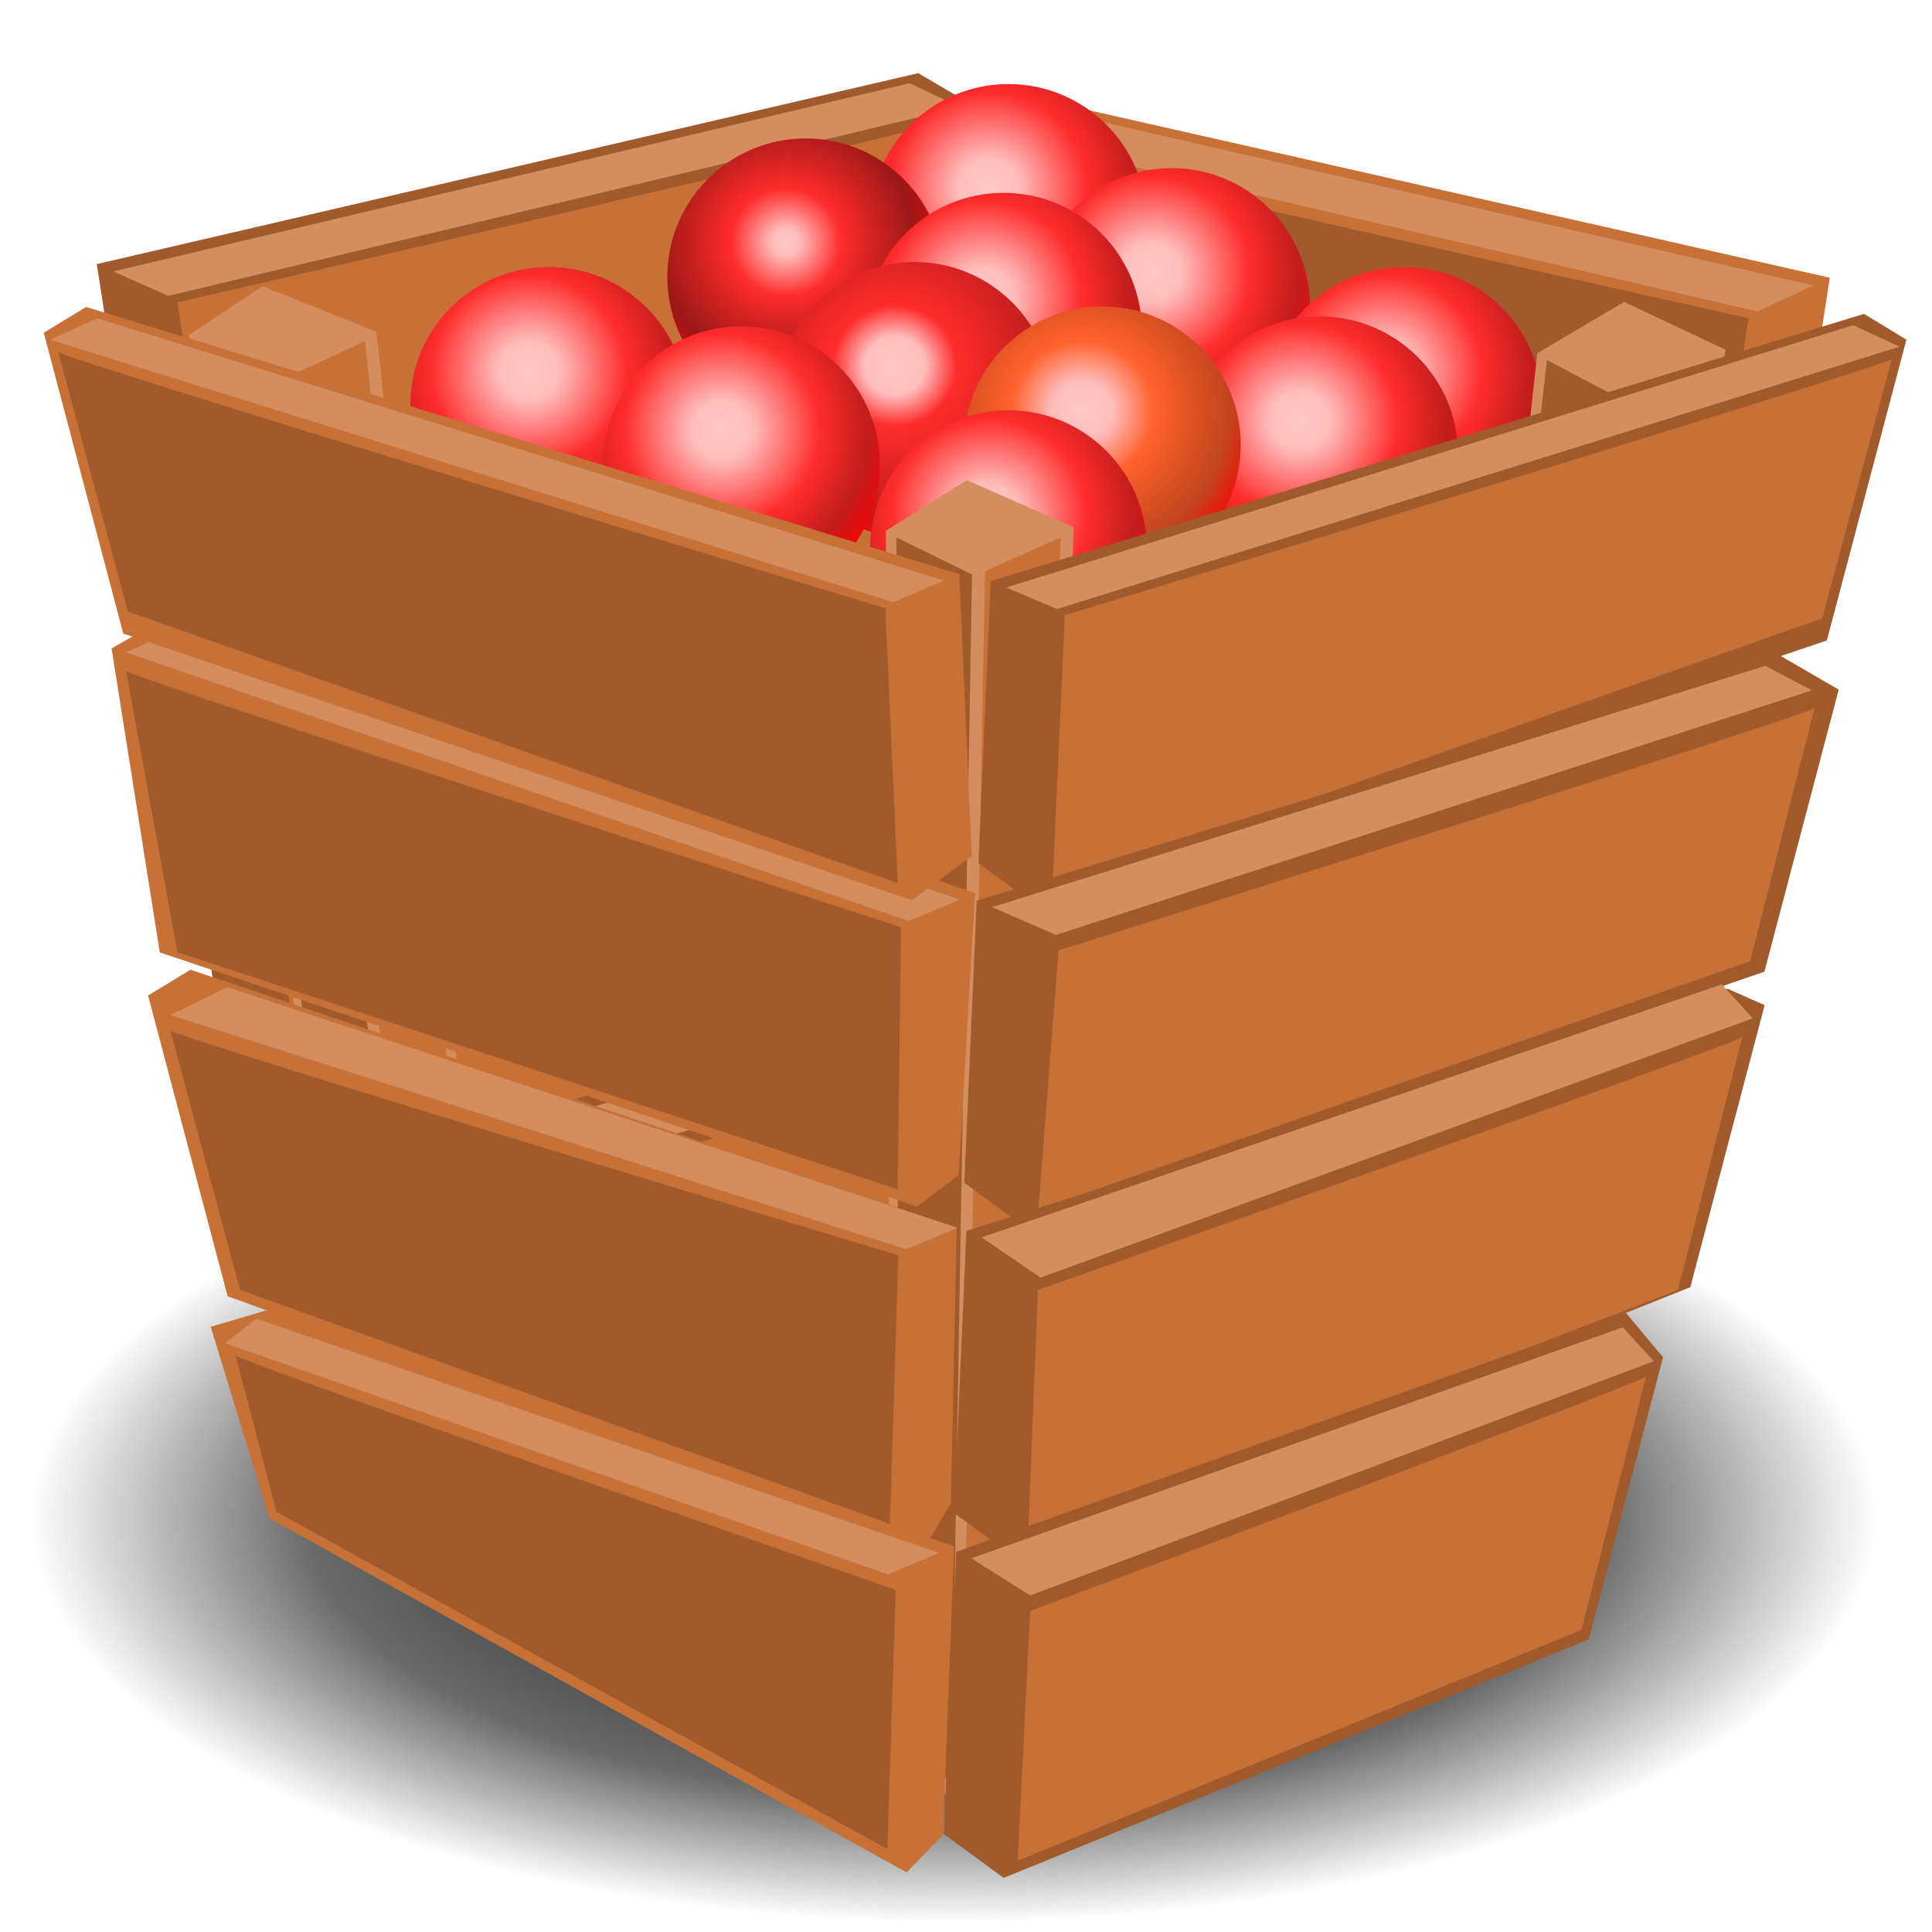
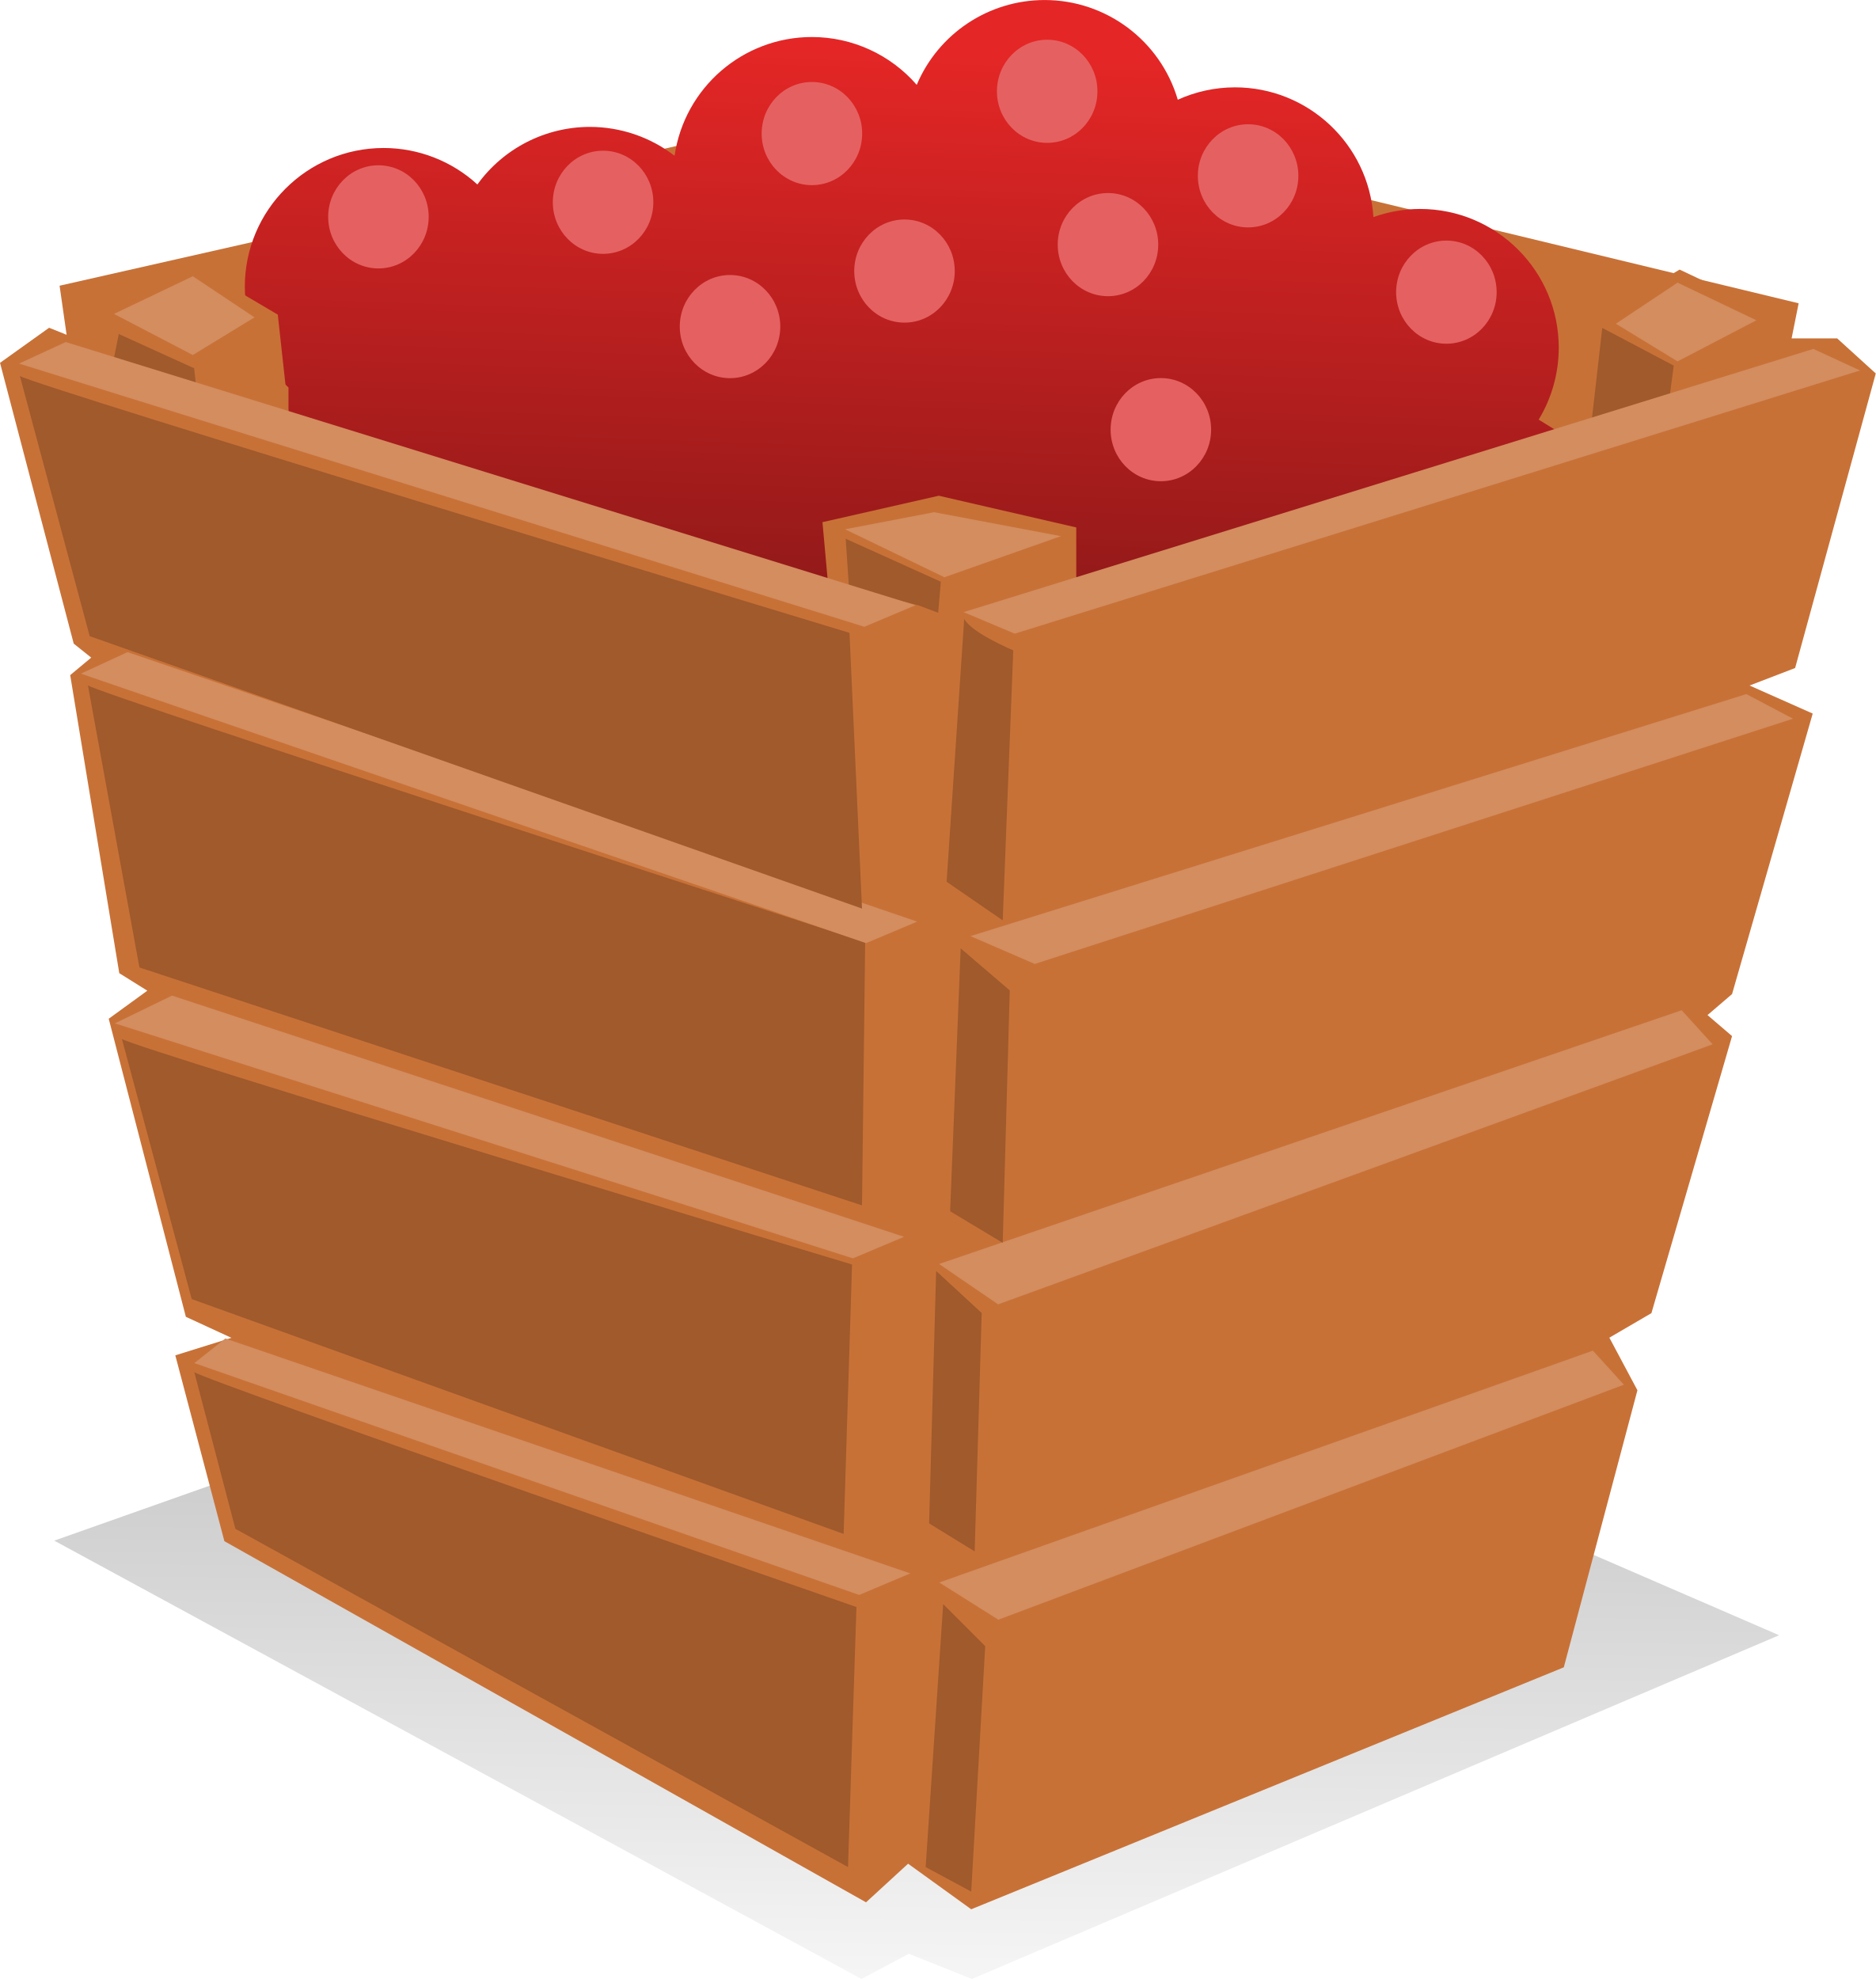
- <svg xmlns="http://www.w3.org/2000/svg" xmlns:xlink="http://www.w3.org/1999/xlink" width="100" height="100" viewBox="0 0 26.458 26.458" version="1.1" id="svg9801">
+ <svg xmlns="http://www.w3.org/2000/svg" xmlns:xlink="http://www.w3.org/1999/xlink" width="93.378" height="98.51" viewBox="0 0 24.706 26.064" version="1.1" id="svg9801">
  <defs id="defs9798">
-     <linearGradient id="linearGradient31661">
-       <stop style="stop-color:#000000;stop-opacity:1;" offset="0" id="stop31657" />
-       <stop style="stop-color:#000000;stop-opacity:0.589;" offset="0.695" id="stop31665" />
-       <stop style="stop-color:#000000;stop-opacity:0;" offset="1" id="stop31659" />
+     <linearGradient id="linearGradient10265">
+       <stop style="stop-color:#000000;stop-opacity:0.211;" offset="0" id="stop10261" />
+       <stop style="stop-color:#000000;stop-opacity:0.039;" offset="1" id="stop10263" />
    </linearGradient>
-     <linearGradient id="linearGradient24068">
-       <stop style="stop-color:#ffc8c8;stop-opacity:1;" offset="0" id="stop24058" />
-       <stop style="stop-color:#ffbcbc;stop-opacity:1;" offset="0.162" id="stop24060" />
-       <stop style="stop-color:#ff612b;stop-opacity:1;" offset="0.384" id="stop24062" />
-       <stop style="stop-color:#c2451e;stop-opacity:1;" offset="0.779" id="stop24064" />
-       <stop style="stop-color:#ff0000;stop-opacity:1;" offset="1" id="stop24066" />
+     <linearGradient id="linearGradient10024">
+       <stop style="stop-color:#e52626;stop-opacity:1;" offset="0" id="stop10020" />
+       <stop style="stop-color:#851717;stop-opacity:1;" offset="1" id="stop10022" />
    </linearGradient>
-     <linearGradient id="linearGradient24056">
-       <stop style="stop-color:#ffc8c8;stop-opacity:1;" offset="0" id="stop24046" />
-       <stop style="stop-color:#ffbcbc;stop-opacity:1;" offset="0.162" id="stop24048" />
-       <stop style="stop-color:#ff2b2b;stop-opacity:1;" offset="0.331" id="stop24050" />
-       <stop style="stop-color:#c21e1e;stop-opacity:1;" offset="0.779" id="stop24052" />
-       <stop style="stop-color:#ff0000;stop-opacity:1;" offset="1" id="stop24054" />
-     </linearGradient>
-     <linearGradient id="linearGradient24044">
-       <stop style="stop-color:#ffc8c8;stop-opacity:1;" offset="0" id="stop24034" />
-       <stop style="stop-color:#ffbcbc;stop-opacity:1;" offset="0.072" id="stop24036" />
-       <stop style="stop-color:#ff2b2b;stop-opacity:1;" offset="0.296" id="stop24038" />
-       <stop style="stop-color:#9c1818;stop-opacity:1;" offset="0.678" id="stop24040" />
-       <stop style="stop-color:#ff0000;stop-opacity:1;" offset="1" id="stop24042" />
-     </linearGradient>
-     <linearGradient id="linearGradient23601">
-       <stop style="stop-color:#ffc8c8;stop-opacity:1;" offset="0" id="stop23597" />
-       <stop style="stop-color:#ffbcbc;stop-opacity:1;" offset="0.162" id="stop23609" />
-       <stop style="stop-color:#ff2b2b;stop-opacity:1;" offset="0.526" id="stop23605" />
-       <stop style="stop-color:#c21e1e;stop-opacity:1;" offset="0.779" id="stop23607" />
-       <stop style="stop-color:#ff0000;stop-opacity:1;" offset="1" id="stop23599" />
-     </linearGradient>
-     <radialGradient xlink:href="#linearGradient23601" id="radialGradient23603" cx="32.242" cy="17.315" fx="32.242" fy="17.315" r="1.895" gradientUnits="userSpaceOnUse" gradientTransform="matrix(1.356647,0.03666615,-0.03571429,1.321428,-29.58338,-21.48986)" />
-     <radialGradient xlink:href="#linearGradient24044" id="radialGradient23603-7" cx="32.242" cy="17.315" fx="32.242" fy="17.315" r="1.895" gradientUnits="userSpaceOnUse" gradientTransform="matrix(1.356647,0.03666615,-0.03571429,1.321428,-32.35885,-20.74522)" />
-     <radialGradient xlink:href="#linearGradient23601" id="radialGradient23603-1" cx="32.242" cy="17.315" fx="32.242" fy="17.315" r="1.895" gradientUnits="userSpaceOnUse" gradientTransform="matrix(1.356647,0.03666615,-0.03571429,1.321428,-27.34946,-20.33905)" />
-     <radialGradient xlink:href="#linearGradient23601" id="radialGradient23603-0" cx="32.242" cy="17.315" fx="32.242" fy="17.315" r="1.895" gradientUnits="userSpaceOnUse" gradientTransform="matrix(1.356647,0.03666615,-0.03571429,1.321428,-29.65107,-20.00058)" />
-     <radialGradient xlink:href="#linearGradient23601" id="radialGradient23603-4" cx="32.242" cy="17.315" fx="32.242" fy="17.315" r="1.895" gradientUnits="userSpaceOnUse" gradientTransform="matrix(1.356647,0.03666615,-0.03571429,1.321428,-33.23887,-18.17283)" />
-     <radialGradient xlink:href="#linearGradient24056" id="radialGradient23603-0-6" cx="32.242" cy="17.315" fx="32.242" fy="17.315" r="1.895" gradientUnits="userSpaceOnUse" gradientTransform="matrix(1.356647,0.03666615,-0.03571429,1.321428,-30.86957,-19.05286)" />
-     <radialGradient xlink:href="#linearGradient24068" id="radialGradient23603-0-3" cx="32.242" cy="17.315" fx="32.242" fy="17.315" r="1.895" gradientUnits="userSpaceOnUse" gradientTransform="matrix(1.356647,0.03666615,-0.03571429,1.321428,-28.29718,-18.44361)" />
-     <radialGradient xlink:href="#linearGradient23601" id="radialGradient23603-4-6" cx="32.242" cy="17.315" fx="32.242" fy="17.315" r="1.895" gradientUnits="userSpaceOnUse" gradientTransform="matrix(1.356647,0.03666615,-0.03571429,1.321428,-29.58338,-17.02202)" />
-     <radialGradient xlink:href="#linearGradient23601" id="radialGradient23603-1-5" cx="32.242" cy="17.315" fx="32.242" fy="17.315" r="1.895" gradientUnits="userSpaceOnUse" gradientTransform="matrix(1.356647,0.03666615,-0.03571429,1.321428,-24.16782,-18.98516)" />
-     <radialGradient xlink:href="#linearGradient23601" id="radialGradient23603-1-9" cx="32.242" cy="17.315" fx="32.242" fy="17.315" r="1.895" gradientUnits="userSpaceOnUse" gradientTransform="matrix(1.356647,0.03666615,-0.03571429,1.321428,-25.31863,-18.30822)" />
-     <radialGradient xlink:href="#linearGradient23601" id="radialGradient23603-1-4" cx="32.242" cy="17.315" fx="32.242" fy="17.315" r="1.895" gradientUnits="userSpaceOnUse" gradientTransform="matrix(1.356647,0.03666615,-0.03571429,1.321428,-35.87895,-18.98516)" />
-     <radialGradient xlink:href="#linearGradient31661" id="radialGradient31663" cx="13.065" cy="23.151" fx="13.065" fy="23.151" r="12.659" gradientTransform="matrix(1,0,0,0.4385026,0,10.63019)" gradientUnits="userSpaceOnUse" />
+     <linearGradient xlink:href="#linearGradient10024" id="linearGradient10026" x1="11.963" y1="27.203" x2="11.657" y2="35.864" gradientUnits="userSpaceOnUse" gradientTransform="translate(-0.07218024)" />
+     <linearGradient xlink:href="#linearGradient10265" id="linearGradient10267" x1="13.083" y1="19.188" x2="13" y2="26.332" gradientUnits="userSpaceOnUse" />
  </defs>
-   <g id="layer1">
-     <ellipse style="fill:url(#radialGradient31663);fill-opacity:1;stroke:none;stroke-width:1.868;stroke-linejoin:round;stroke-opacity:1" id="path31655" cx="13.065" cy="20.782" rx="12.659" ry="5.551" />
-     <g id="g21936-2" transform="matrix(-0.250433,-0.01872093,0.05806548,0.2878241,20.60824,-23.35854)">
-       <path style="fill:#a05a2c;fill-opacity:1;stroke:none;stroke-width:1.414;stroke-linejoin:round;stroke-opacity:1" d="m 52.491,88.05 47.75,12.192 0.677,12.869 -3.276,2.005 -43.12,-12.165 -4.349,-13.725 z" id="path12201-3" />
-       <path style="fill:#c87137;fill-opacity:1;stroke:none;stroke-width:1.414;stroke-linejoin:round;stroke-opacity:1" d="m 50.968,90.113 c 0.704,0.422 45.225,11.683 45.225,11.683 l 0.682,12.539 -42.101,-12.391 z" id="path15865-2" />
-       <path style="fill:#d38d5f;fill-opacity:1;stroke:none;stroke-width:1.414;stroke-linejoin:round;stroke-opacity:1" d="m 53.084,88.568 -2.545,0.978 46.082,11.97 2.789,-0.98 z" id="path16932-7" />
-       <path style="fill:#a05a2c;fill-opacity:1;stroke:none;stroke-width:1.414;stroke-linejoin:round;stroke-opacity:1" d="m 57.19,103.59 43.821,11.235 0.677,12.869 -3.276,2.005 -40.474,-11.636 -4.064,-12.869 z" id="path12201-7-1" />
-       <path style="fill:#c87137;fill-opacity:1;stroke:none;stroke-width:1.414;stroke-linejoin:round;stroke-opacity:1" d="m 55.198,106.039 c 0.704,0.422 41.336,11.053 41.336,11.053 l 1.11,11.826 -38.926,-11.333 z" id="path15865-4-0" />
-       <path style="fill:#d38d5f;fill-opacity:1;stroke:none;stroke-width:1.414;stroke-linejoin:round;stroke-opacity:1" d="m 57.884,104.107 -2.545,1.121 41.338,11.156 3.502,-1.265 z" id="path16932-8-0" />
-       <path style="fill:#a05a2c;fill-opacity:1;stroke:none;stroke-width:1.414;stroke-linejoin:round;stroke-opacity:1" d="m 59.957,118.84 41.617,11.051 0.677,12.869 -3.276,2.005 -36.986,-12.307 -4.064,-12.869 z" id="path12201-0-9" />
-       <path style="fill:#c87137;fill-opacity:1;stroke:none;stroke-width:1.414;stroke-linejoin:round;stroke-opacity:1" d="m 59.147,121.045 c 0.704,0.422 38.521,11.541 38.521,11.541 l 0.54,11.398 -35.54,-11.393 z" id="path15865-40-7" />
-       <path style="fill:#d38d5f;fill-opacity:1;stroke:none;stroke-width:1.414;stroke-linejoin:round;stroke-opacity:1" d="m 60.264,118.644 -1.69,1.549 38.951,11.828 3.217,-1.836 z" id="path16932-5-1" />
-       <path style="fill:#a05a2c;fill-opacity:1;stroke:none;stroke-width:1.414;stroke-linejoin:round;stroke-opacity:1" d="m 65.512,133.627 36.625,10.908 0.677,12.869 -3.276,2.005 -31.994,-10.881 -4.064,-12.869 z" id="path12201-70-7" />
-       <path style="fill:#c87137;fill-opacity:1;stroke:none;stroke-width:1.414;stroke-linejoin:round;stroke-opacity:1" d="m 64.417,136.545 c 0.704,0.422 33.671,10.685 33.671,10.685 l 0.682,11.398 -30.833,-10.537 z" id="path15865-0-4" />
-       <path style="fill:#d38d5f;fill-opacity:1;stroke:none;stroke-width:1.414;stroke-linejoin:round;stroke-opacity:1" d="m 65.677,134.287 -1.69,1.549 34.101,10.687 3.217,-1.693 z" id="path16932-56-5" />
-     </g>
-     <g id="g21840" transform="matrix(-0.2522592,0.02255656,-0.05915945,0.2983245,45.43859,-24.56356)">
-       <path style="fill:#c87137;fill-opacity:1;stroke:none;stroke-width:1.414;stroke-linejoin:round;stroke-opacity:1" d="m 102.875,92.513 -44.185,12.619 0.892,12.869 2.278,1.435 41.408,-11.594 2.638,-13.867 z" id="path12201-9-0-8" />
-       <path style="fill:#a05a2c;fill-opacity:1;stroke:none;stroke-width:1.414;stroke-linejoin:round;stroke-opacity:1" d="m 105.111,95.004 c -0.704,0.422 -42.372,11.683 -42.372,11.683 l 0.174,11.969 39.391,-10.822 z" id="path15865-8-1-1" />
-       <path style="fill:#d38d5f;fill-opacity:1;stroke:none;stroke-width:1.414;stroke-linejoin:round;stroke-opacity:1" d="m 102.568,93.173 2.545,0.978 -42.802,12.256 -2.789,-0.98 z" id="path16932-6-6-0" />
-       <path style="fill:#c87137;fill-opacity:1;stroke:none;stroke-width:1.414;stroke-linejoin:round;stroke-opacity:1" d="m 96.885,124.035 -37.053,10.908 0.606,13.154 1.992,1.72 34.847,-16.159 3.208,-8.733 z" id="path12201-9-6-3" />
-       <path style="fill:#a05a2c;fill-opacity:1;stroke:none;stroke-width:1.414;stroke-linejoin:round;stroke-opacity:1" d="m 99.121,126.24 c -0.704,0.422 -36.096,10.685 -36.096,10.685 l 0.459,11.826 33.401,-15.386 z" id="path15865-8-14-1" />
-       <path style="fill:#d38d5f;fill-opacity:1;stroke:none;stroke-width:1.414;stroke-linejoin:round;stroke-opacity:1" d="m 98.004,124.552 1.69,1.121 -36.241,10.544 -2.789,-0.98 z" id="path16932-6-0-1" />
-       <path style="fill:#c87137;fill-opacity:1;stroke:none;stroke-width:1.414;stroke-linejoin:round;stroke-opacity:1" d="m 101.592,108.631 -41.902,11.764 0.321,12.584 1.422,2.005 38.128,-11.452 4.349,-13.725 z" id="path12201-9-4-5" />
-       <path style="fill:#a05a2c;fill-opacity:1;stroke:none;stroke-width:1.414;stroke-linejoin:round;stroke-opacity:1" d="m 102.687,111.407 c -0.704,0.422 -39.805,10.257 -39.805,10.257 l 0.459,12.254 35.54,-10.679 z" id="path15865-8-4-0" />
-       <path style="fill:#d38d5f;fill-opacity:1;stroke:none;stroke-width:1.414;stroke-linejoin:round;stroke-opacity:1" d="m 99.573,109.433 3.116,1.264 -40.234,10.687 -2.789,-0.98 z" id="path16932-6-8-8" />
-       <path style="fill:#c87137;fill-opacity:1;stroke:none;stroke-width:1.414;stroke-linejoin:round;stroke-opacity:1" d="m 107.297,78.393 -47.75,12.192 -0.677,12.869 3.276,2.005 43.12,-12.165 4.349,-13.725 z" id="path12201-9-49" />
-       <path style="fill:#a05a2c;fill-opacity:1;stroke:none;stroke-width:1.414;stroke-linejoin:round;stroke-opacity:1" d="m 108.82,80.456 c -0.704,0.422 -45.225,11.683 -45.225,11.683 l -0.682,12.539 42.101,-12.391 z" id="path15865-8-3" />
-       <path style="fill:#d38d5f;fill-opacity:1;stroke:none;stroke-width:1.414;stroke-linejoin:round;stroke-opacity:1" d="m 106.704,78.91 2.545,0.978 -46.082,11.97 -2.789,-0.98 z" id="path16932-6-05" />
-     </g>
-     <g id="g22560" transform="matrix(-0.250433,0,0,0.3001524,39.01083,-22.06246)">
-       <path style="fill:#d38d5f;fill-opacity:1;stroke:none;stroke-width:1.414;stroke-linejoin:round;stroke-opacity:1" d="m 103.122,80.159 4.422,2.139 -0.428,51.918 -4.136,2.282 -3.138,-2.71 -2.567,-51.633 z" id="path22149" />
-       <path style="fill:#c87137;fill-opacity:1;stroke:none;stroke-width:1.414;stroke-linejoin:round;stroke-opacity:1" d="m 97.988,82.583 4.136,1.426 1.284,51.49 -3.138,-2.139 z" id="path22352" />
-       <path style="fill:#a05a2c;fill-opacity:1;stroke:none;stroke-width:1.414;stroke-linejoin:round;stroke-opacity:1" d="m 106.973,82.583 -4.136,1.569 1.141,51.062 2.853,-1.426 z" id="path22417" />
-     </g>
-     <circle style="fill:url(#radialGradient23603);fill-opacity:1;stroke:none;stroke-width:1.414;stroke-linejoin:round;stroke-opacity:1" id="path23587" cx="13.81" cy="3.046" r="1.895" />
-     <circle style="fill:url(#radialGradient23603-1);fill-opacity:1;stroke:none;stroke-width:1.414;stroke-linejoin:round;stroke-opacity:1" id="path23587-0" cx="16.044" cy="4.197" r="1.895" />
-     <circle style="fill:url(#radialGradient23603-1-5);fill-opacity:1;stroke:none;stroke-width:1.414;stroke-linejoin:round;stroke-opacity:1" id="path23587-0-7" cx="19.225" cy="5.551" r="1.895" />
-     <circle style="fill:url(#radialGradient23603-1-9);fill-opacity:1;stroke:none;stroke-width:1.414;stroke-linejoin:round;stroke-opacity:1" id="path23587-0-0" cx="18.074" cy="6.228" r="1.895" />
-     <circle style="fill:url(#radialGradient23603-1-4);fill-opacity:1;stroke:none;stroke-width:1.414;stroke-linejoin:round;stroke-opacity:1" id="path23587-0-8" cx="7.514" cy="5.551" r="1.895" />
-     <circle style="fill:url(#radialGradient23603-7);fill-opacity:1;stroke:none;stroke-width:1.414;stroke-linejoin:round;stroke-opacity:1" id="path23587-6" cx="11.034" cy="3.791" r="1.895" />
-     <circle style="fill:url(#radialGradient23603-0);fill-opacity:1;stroke:none;stroke-width:1.414;stroke-linejoin:round;stroke-opacity:1" id="path23587-3" cx="13.742" cy="4.536" r="1.895" />
-     <circle style="fill:url(#radialGradient23603-0-6);fill-opacity:1;stroke:none;stroke-width:1.414;stroke-linejoin:round;stroke-opacity:1" id="path23587-3-1" cx="12.523" cy="5.483" r="1.895" />
-     <circle style="fill:url(#radialGradient23603-0-3);fill-opacity:1;stroke:none;stroke-width:1.414;stroke-linejoin:round;stroke-opacity:1" id="path23587-3-0" cx="15.096" cy="6.092" r="1.895" />
-     <circle style="fill:url(#radialGradient23603-4);fill-opacity:1;stroke:none;stroke-width:1.414;stroke-linejoin:round;stroke-opacity:1" id="path23587-2" cx="10.154" cy="6.363" r="1.895" />
-     <circle style="fill:url(#radialGradient23603-4-6);fill-opacity:1;stroke:none;stroke-width:1.414;stroke-linejoin:round;stroke-opacity:1" id="path23587-2-9" cx="13.81" cy="7.514" r="1.895" />
-     <g id="g23852" transform="translate(-14.4866,-14.96046)">
-       <g id="g22560-0" transform="matrix(-0.250433,0,0,0.3237087,53.55188,-4.412925)">
-         <path style="fill:#d38d5f;fill-opacity:1;stroke:none;stroke-width:1.414;stroke-linejoin:round;stroke-opacity:1" d="m 103.122,80.159 4.422,2.139 -0.428,51.918 -4.136,2.282 -3.138,-2.71 -2.567,-51.633 z" id="path22149-1" />
-         <path style="fill:#c87137;fill-opacity:1;stroke:none;stroke-width:1.414;stroke-linejoin:round;stroke-opacity:1" d="m 97.988,82.583 4.136,1.426 1.284,51.49 -3.138,-2.139 z" id="path22352-9" />
-         <path style="fill:#a05a2c;fill-opacity:1;stroke:none;stroke-width:1.414;stroke-linejoin:round;stroke-opacity:1" d="m 106.973,82.583 -4.136,1.569 1.141,51.062 2.853,-1.426 z" id="path22417-4" />
+   <g id="layer1" transform="translate(-0.9054509,-0.3093969)">
+     <path style="fill:url(#linearGradient10267);fill-opacity:1;stroke-width:1.217;stroke-linejoin:round;paint-order:stroke fill markers" d="m 1.62,20.6 10.632,5.773 0.623,-0.332 0.831,0.332 10.632,-4.527 -11.795,-5.109 z" id="path10259" />
+     <g id="g10257" transform="matrix(0.9647497,0,0,0.9647497,2.198486,-25.29856)">
+       <path style="fill:#c87137;fill-opacity:1;stroke-width:1.217;stroke-linejoin:round;paint-order:stroke fill markers" d="m -1.34,31.497 0.67,-0.479 0.239,0.096 -0.096,-0.67 11.201,-2.537 0.622,0.479 1.005,-0.335 10.914,2.633 -0.096,0.479 h 0.622 l 0.527,0.479 -1.101,4.021 -0.622,0.239 0.862,0.383 -1.101,3.829 -0.335,0.287 0.335,0.287 -1.101,3.782 -0.574,0.335 0.383,0.718 -1.005,3.782 -8.09,3.303 -0.862,-0.622 -0.574,0.527 -8.76,-4.93 -0.67,-2.537 0.766,-0.239 -0.622,-0.287 -1.053,-4.069 0.527,-0.383 -0.383,-0.239 -0.67,-4.069 0.287,-0.239 -0.239,-0.191 z" id="path4044" />
+       <path id="path23587-0-8-1" style="fill:url(#linearGradient10026);fill-opacity:1;stroke:none;stroke-width:1.414;stroke-linejoin:round;stroke-opacity:1" d="m 12.92,26.544 a 1.895,1.895 0 0 0 -1.745,1.158 1.895,1.895 0 0 0 -1.431,-0.653 1.895,1.895 0 0 0 -1.875,1.621 1.895,1.895 0 0 0 -1.157,-0.394 1.895,1.895 0 0 0 -1.535,0.786 1.895,1.895 0 0 0 -1.28,-0.498 1.895,1.895 0 0 0 -1.895,1.895 1.895,1.895 0 0 0 0.596,1.375 v 0.43 l 7.395,2.565 -0.105,-1.157 1.588,-0.361 1.877,0.433 v 1.077 l 7.002,-2.123 -0.689,-0.426 a 1.895,1.895 0 0 0 0.274,-0.981 1.895,1.895 0 0 0 -1.895,-1.895 1.895,1.895 0 0 0 -0.635,0.111 1.895,1.895 0 0 0 -1.891,-1.771 1.895,1.895 0 0 0 -0.78,0.169 1.895,1.895 0 0 0 -1.818,-1.361 z" />
+       <g id="g7192">
+         <path id="path22149-7" style="fill:#c87137;fill-opacity:1;stroke:none;stroke-width:0.405;stroke-linejoin:round;stroke-opacity:1" d="m 21.59,30.224 -1.189,0.702 -0.166,1.512 2.628,-0.809 0.115,-0.749 z" />
+         <path id="path22417-2" style="fill:#a05a2c;fill-opacity:1;stroke:none;stroke-width:0.405;stroke-linejoin:round;stroke-opacity:1" d="m 20.534,31.02 -0.161,1.414 1.061,-0.327 0.076,-0.572 z" />
+         <path style="fill:#d38d5f;fill-opacity:1;stroke-width:1.217;stroke-linejoin:round;paint-order:stroke fill markers" d="m 20.72,30.963 0.842,-0.561 1.076,0.514 -1.076,0.561 z" id="path6512" />
      </g>
-       <g id="g22560-1" transform="matrix(-0.250433,0,-0.03804045,0.328268,65.60248,-7.218624)">
-         <path style="fill:#d38d5f;fill-opacity:1;stroke:none;stroke-width:1.414;stroke-linejoin:round;stroke-opacity:1" d="m 103.122,80.159 4.422,2.139 -0.428,51.918 -4.136,2.282 -3.138,-2.71 -2.567,-51.633 z" id="path22149-7" />
-         <path style="fill:#c87137;fill-opacity:1;stroke:none;stroke-width:1.414;stroke-linejoin:round;stroke-opacity:1" d="m 97.988,82.583 4.136,1.426 1.284,51.49 -3.138,-2.139 z" id="path22352-8" />
-         <path style="fill:#a05a2c;fill-opacity:1;stroke:none;stroke-width:1.414;stroke-linejoin:round;stroke-opacity:1" d="m 106.973,82.583 -4.136,1.569 1.141,51.062 2.853,-1.426 z" id="path22417-2" />
+       <path style="fill:#d38d5f;fill-opacity:1;stroke:none;stroke-width:0.388;stroke-linejoin:round;stroke-opacity:1" d="m 23.416,31.307 0.637,0.294 -11.54,3.593 -0.698,-0.294 z" id="path16932" />
+       <path style="fill:#d38d5f;fill-opacity:1;stroke:none;stroke-width:0.388;stroke-linejoin:round;stroke-opacity:1" d="m 22.501,36.019 0.637,0.336 -10.352,3.348 -0.877,-0.38 z" id="path16932-8" />
+       <path style="fill:#d38d5f;fill-opacity:1;stroke:none;stroke-width:0.388;stroke-linejoin:round;stroke-opacity:1" d="m 21.618,40.335 0.423,0.465 -9.755,3.55 -0.806,-0.551 z" id="path16932-5" />
+       <path style="fill:#d38d5f;fill-opacity:1;stroke:none;stroke-width:0.388;stroke-linejoin:round;stroke-opacity:1" d="m 20.406,44.982 0.423,0.465 -8.54,3.208 -0.806,-0.508 z" id="path16932-56" />
+       <path style="fill:#a05a2c;fill-opacity:1;stroke:none;stroke-width:0.388;stroke-linejoin:round;stroke-opacity:1" d="m -0.14,35.9 c 0.176,0.127 10.611,3.507 10.611,3.507 l -0.043,3.592 -9.865,-3.248 z" id="path15865-8-1" />
+       <path style="fill:#d38d5f;fill-opacity:1;stroke:none;stroke-width:0.388;stroke-linejoin:round;stroke-opacity:1" d="m 0.401,35.446 -0.637,0.294 10.719,3.679 0.698,-0.294 z" id="path16932-6-6" />
+       <path style="fill:#a05a2c;fill-opacity:1;stroke:none;stroke-width:0.388;stroke-linejoin:round;stroke-opacity:1" d="m 1.312,45.275 c 0.176,0.127 9.04,3.207 9.04,3.207 L 10.237,52.032 1.873,47.414 Z" id="path15865-8-14" />
+       <path style="fill:#d38d5f;fill-opacity:1;stroke:none;stroke-width:0.388;stroke-linejoin:round;stroke-opacity:1" d="m 1.736,44.816 -0.423,0.336 9.076,3.165 0.698,-0.294 z" id="path16932-6-0" />
+       <path style="fill:#a05a2c;fill-opacity:1;stroke:none;stroke-width:0.388;stroke-linejoin:round;stroke-opacity:1" d="m 0.324,40.727 c 0.176,0.127 9.968,3.079 9.968,3.079 L 10.177,47.484 1.277,44.278 Z" id="path15865-8-4" />
+       <path style="fill:#d38d5f;fill-opacity:1;stroke:none;stroke-width:0.388;stroke-linejoin:round;stroke-opacity:1" d="M 1.008,40.135 0.228,40.514 10.304,43.722 11.002,43.428 Z" id="path16932-6-8" />
+       <path style="fill:#a05a2c;fill-opacity:1;stroke:none;stroke-width:0.388;stroke-linejoin:round;stroke-opacity:1" d="m -1.069,31.676 c 0.176,0.127 11.326,3.507 11.326,3.507 l 0.171,3.764 -10.544,-3.719 z" id="path15865-8" />
+       <g id="g7187">
+         <path id="path22149-7-4" style="fill:#c87137;fill-opacity:1;stroke:none;stroke-width:0.405;stroke-linejoin:round;stroke-opacity:1" d="m 1.263,30.137 1.189,0.702 0.166,1.512 -2.628,-0.809 -0.115,-0.749 z" />
+         <g id="g7181">
+           <path style="fill:#d38d5f;fill-opacity:1;stroke-width:1.217;stroke-linejoin:round;paint-order:stroke fill markers" d="M 2.134,30.876 1.292,30.315 0.216,30.829 1.292,31.39 Z" id="path6512-6" />
+           <path style="fill:#a05a2c;fill-opacity:1;stroke-width:1.217;stroke-linejoin:round;paint-order:stroke fill markers" d="m 0.281,31.103 1.029,0.468 0.047,0.421 -1.169,-0.421 z" id="path6832" />
+         </g>
      </g>
-       <g id="g21936" transform="matrix(-0.250433,0,0,0.3001524,53.15896,-7.169689)">
-         <path style="fill:#a05a2c;fill-opacity:1;stroke:none;stroke-width:1.414;stroke-linejoin:round;stroke-opacity:1" d="m 52.491,88.05 47.75,12.192 0.677,12.869 -3.276,2.005 -43.12,-12.165 -4.349,-13.725 z" id="path12201" />
-         <path style="fill:#c87137;fill-opacity:1;stroke:none;stroke-width:1.414;stroke-linejoin:round;stroke-opacity:1" d="m 50.968,90.113 c 0.704,0.422 45.225,11.683 45.225,11.683 l 0.682,12.539 -42.101,-12.391 z" id="path15865" />
-         <path style="fill:#d38d5f;fill-opacity:1;stroke:none;stroke-width:1.414;stroke-linejoin:round;stroke-opacity:1" d="m 53.084,88.568 -2.545,0.978 46.082,11.97 2.789,-0.98 z" id="path16932" />
-         <path style="fill:#a05a2c;fill-opacity:1;stroke:none;stroke-width:1.414;stroke-linejoin:round;stroke-opacity:1" d="m 57.19,103.59 43.821,11.235 0.677,12.869 -3.276,2.005 -40.474,-11.636 -4.064,-12.869 z" id="path12201-7" />
-         <path style="fill:#c87137;fill-opacity:1;stroke:none;stroke-width:1.414;stroke-linejoin:round;stroke-opacity:1" d="m 55.198,106.039 c 0.704,0.422 41.336,11.053 41.336,11.053 l 1.11,11.826 -38.926,-11.333 z" id="path15865-4" />
-         <path style="fill:#d38d5f;fill-opacity:1;stroke:none;stroke-width:1.414;stroke-linejoin:round;stroke-opacity:1" d="m 57.884,104.107 -2.545,1.121 41.338,11.156 3.502,-1.265 z" id="path16932-8" />
-         <path style="fill:#a05a2c;fill-opacity:1;stroke:none;stroke-width:1.414;stroke-linejoin:round;stroke-opacity:1" d="m 59.957,118.84 41.617,11.051 0.677,12.869 -3.276,2.005 -36.986,-12.307 -4.064,-12.869 z" id="path12201-0" />
-         <path style="fill:#c87137;fill-opacity:1;stroke:none;stroke-width:1.414;stroke-linejoin:round;stroke-opacity:1" d="m 59.147,121.045 c 0.704,0.422 38.521,11.541 38.521,11.541 l 0.54,11.398 -35.54,-11.393 z" id="path15865-40" />
-         <path style="fill:#d38d5f;fill-opacity:1;stroke:none;stroke-width:1.414;stroke-linejoin:round;stroke-opacity:1" d="m 60.264,118.644 -1.69,1.549 38.951,11.828 3.217,-1.836 z" id="path16932-5" />
-         <path style="fill:#a05a2c;fill-opacity:1;stroke:none;stroke-width:1.414;stroke-linejoin:round;stroke-opacity:1" d="m 65.512,133.627 36.625,10.908 0.677,12.869 -3.276,2.005 -31.994,-10.881 -4.064,-12.869 z" id="path12201-70" />
-         <path style="fill:#c87137;fill-opacity:1;stroke:none;stroke-width:1.414;stroke-linejoin:round;stroke-opacity:1" d="m 64.417,136.545 c 0.704,0.422 33.671,10.685 33.671,10.685 l 0.682,11.398 -30.833,-10.537 z" id="path15865-0" />
-         <path style="fill:#d38d5f;fill-opacity:1;stroke:none;stroke-width:1.414;stroke-linejoin:round;stroke-opacity:1" d="m 65.677,134.287 -1.69,1.549 34.101,10.687 3.217,-1.693 z" id="path16932-56" />
-       </g>
-       <g id="g22560-5" transform="matrix(-0.250433,0,0.04691656,0.3115506,40.14682,-6.092638)">
-         <path style="fill:#d38d5f;fill-opacity:1;stroke:none;stroke-width:1.414;stroke-linejoin:round;stroke-opacity:1" d="m 103.122,80.159 4.422,2.139 -0.428,51.918 -4.136,2.282 -3.138,-2.71 -2.567,-51.633 z" id="path22149-4" />
-         <path style="fill:#c87137;fill-opacity:1;stroke:none;stroke-width:1.414;stroke-linejoin:round;stroke-opacity:1" d="m 97.988,82.583 4.136,1.426 1.284,51.49 -3.138,-2.139 z" id="path22352-5" />
-         <path style="fill:#a05a2c;fill-opacity:1;stroke:none;stroke-width:1.414;stroke-linejoin:round;stroke-opacity:1" d="m 106.973,82.583 -4.136,1.569 1.141,51.062 2.853,-1.426 z" id="path22417-3" />
-       </g>
-       <g id="g22032" transform="matrix(-0.250433,0,0,0.3001524,53.15896,-7.169689)">
-         <path style="fill:#c87137;fill-opacity:1;stroke:none;stroke-width:1.414;stroke-linejoin:round;stroke-opacity:1" d="m 145.29,101.856 -44.185,12.619 0.892,12.869 2.278,1.435 41.408,-11.594 2.638,-13.867 z" id="path12201-9-0" />
-         <path style="fill:#a05a2c;fill-opacity:1;stroke:none;stroke-width:1.414;stroke-linejoin:round;stroke-opacity:1" d="m 147.526,104.346 c -0.704,0.422 -42.372,11.683 -42.372,11.683 l 0.174,11.969 39.391,-10.822 z" id="path15865-8-1" />
-         <path style="fill:#d38d5f;fill-opacity:1;stroke:none;stroke-width:1.414;stroke-linejoin:round;stroke-opacity:1" d="m 144.983,102.516 2.545,0.978 -42.802,12.256 -2.789,-0.98 z" id="path16932-6-6" />
-         <path style="fill:#c87137;fill-opacity:1;stroke:none;stroke-width:1.414;stroke-linejoin:round;stroke-opacity:1" d="m 139.3,133.377 -37.053,10.908 0.606,13.154 1.992,1.72 34.847,-16.159 3.208,-8.733 z" id="path12201-9-6" />
-         <path style="fill:#a05a2c;fill-opacity:1;stroke:none;stroke-width:1.414;stroke-linejoin:round;stroke-opacity:1" d="m 141.536,135.583 c -0.704,0.422 -36.096,10.685 -36.096,10.685 l 0.459,11.826 33.401,-15.386 z" id="path15865-8-14" />
-         <path style="fill:#d38d5f;fill-opacity:1;stroke:none;stroke-width:1.414;stroke-linejoin:round;stroke-opacity:1" d="m 140.418,133.895 1.69,1.121 -36.241,10.544 -2.789,-0.98 z" id="path16932-6-0" />
-         <path style="fill:#c87137;fill-opacity:1;stroke:none;stroke-width:1.414;stroke-linejoin:round;stroke-opacity:1" d="m 144.006,117.973 -41.902,11.764 0.321,12.584 1.422,2.005 38.128,-11.452 4.349,-13.725 z" id="path12201-9-4" />
-         <path style="fill:#a05a2c;fill-opacity:1;stroke:none;stroke-width:1.414;stroke-linejoin:round;stroke-opacity:1" d="m 145.102,120.749 c -0.704,0.422 -39.805,10.257 -39.805,10.257 l 0.459,12.254 35.54,-10.679 z" id="path15865-8-4" />
-         <path style="fill:#d38d5f;fill-opacity:1;stroke:none;stroke-width:1.414;stroke-linejoin:round;stroke-opacity:1" d="m 141.987,118.776 3.116,1.264 -40.234,10.687 -2.789,-0.98 z" id="path16932-6-8" />
-         <path style="fill:#c87137;fill-opacity:1;stroke:none;stroke-width:1.414;stroke-linejoin:round;stroke-opacity:1" d="m 149.712,87.735 -47.75,12.192 -0.677,12.869 3.276,2.005 43.12,-12.165 4.349,-13.725 z" id="path12201-9" />
-         <path style="fill:#a05a2c;fill-opacity:1;stroke:none;stroke-width:1.414;stroke-linejoin:round;stroke-opacity:1" d="m 151.235,89.798 c -0.704,0.422 -45.225,11.683 -45.225,11.683 l -0.682,12.539 42.101,-12.391 z" id="path15865-8" />
-         <path style="fill:#d38d5f;fill-opacity:1;stroke:none;stroke-width:1.414;stroke-linejoin:round;stroke-opacity:1" d="m 149.119,88.253 2.545,0.978 -46.082,11.97 -2.789,-0.98 z" id="path16932-6" />
-       </g>
+       <path style="fill:#a05a2c;fill-opacity:1;stroke-width:1.217;stroke-linejoin:round;paint-order:stroke fill markers" d="m 10.205,33.898 0.045,0.668 0.956,0.244 0.262,0.099 0.036,-0.424 z" id="path7334" />
+       <path style="fill:#d38d5f;fill-opacity:1;stroke:none;stroke-width:0.388;stroke-linejoin:round;stroke-opacity:1" d="m -0.443,31.213 -0.637,0.294 11.54,3.593 0.698,-0.294 z" id="path16932-6" />
+       <path style="fill:#a05a2c;fill-opacity:1;stroke-width:1.217;stroke-linejoin:round;paint-order:stroke fill markers" d="m 11.823,34.991 c 0.096,0.191 0.67,0.431 0.67,0.431 l -0.144,3.686 -0.766,-0.527 z" id="path5894" />
+       <path style="fill:#a05a2c;fill-opacity:1;stroke-width:1.217;stroke-linejoin:round;paint-order:stroke fill markers" d="m 11.775,39.49 0.67,0.574 -0.096,3.446 -0.718,-0.431 z" id="path5896" />
+       <path style="fill:#a05a2c;fill-opacity:1;stroke-width:1.217;stroke-linejoin:round;paint-order:stroke fill markers" d="m 11.44,43.894 0.622,0.574 -0.096,3.255 -0.622,-0.383 z" id="path5898" />
+       <path style="fill:#a05a2c;fill-opacity:1;stroke-width:1.217;stroke-linejoin:round;paint-order:stroke fill markers" d="m 11.919,52.367 0.191,-3.351 -0.574,-0.574 -0.239,3.59 z" id="path5900" />
+       <path style="fill:#d38d5f;fill-opacity:1;stroke-width:1.217;stroke-linejoin:round;paint-order:stroke fill markers" d="m 11.412,33.536 1.731,0.327 -1.59,0.561 -1.356,-0.655 z" id="path7194" />
+       <ellipse style="fill:#e56161;fill-opacity:1;stroke-width:1.217;stroke-linejoin:round;paint-order:stroke fill markers" id="path9828" cx="3.826" cy="29.504" rx="0.686" ry="0.704" />
+       <ellipse style="fill:#e56161;fill-opacity:1;stroke-width:1.217;stroke-linejoin:round;paint-order:stroke fill markers" id="path9828-1" cx="6.893" cy="29.305" rx="0.686" ry="0.704" />
+       <ellipse style="fill:#e56161;fill-opacity:1;stroke-width:1.217;stroke-linejoin:round;paint-order:stroke fill markers" id="path9828-7" cx="9.744" cy="28.367" rx="0.686" ry="0.704" />
+       <ellipse style="fill:#e56161;fill-opacity:1;stroke-width:1.217;stroke-linejoin:round;paint-order:stroke fill markers" id="path9828-18" cx="12.956" cy="27.79" rx="0.686" ry="0.704" />
+       <ellipse style="fill:#e56161;fill-opacity:1;stroke-width:1.217;stroke-linejoin:round;paint-order:stroke fill markers" id="path9828-78" cx="15.699" cy="28.944" rx="0.686" ry="0.704" />
+       <ellipse style="fill:#e56161;fill-opacity:1;stroke-width:1.217;stroke-linejoin:round;paint-order:stroke fill markers" id="path9828-77" cx="18.406" cy="30.532" rx="0.686" ry="0.704" />
+       <ellipse style="fill:#e56161;fill-opacity:1;stroke-width:1.217;stroke-linejoin:round;paint-order:stroke fill markers" id="path9828-4" cx="13.786" cy="29.883" rx="0.686" ry="0.704" />
+       <ellipse style="fill:#e56161;fill-opacity:1;stroke-width:1.217;stroke-linejoin:round;paint-order:stroke fill markers" id="path9828-49" cx="11.008" cy="30.244" rx="0.686" ry="0.704" />
+       <ellipse style="fill:#e56161;fill-opacity:1;stroke-width:1.217;stroke-linejoin:round;paint-order:stroke fill markers" id="path9828-15" cx="8.626" cy="31.002" rx="0.686" ry="0.704" />
+       <ellipse style="fill:#e56161;fill-opacity:1;stroke-width:1.217;stroke-linejoin:round;paint-order:stroke fill markers" id="path9828-5" cx="14.508" cy="32.409" rx="0.686" ry="0.704" />
    </g>
  </g>
</svg>
